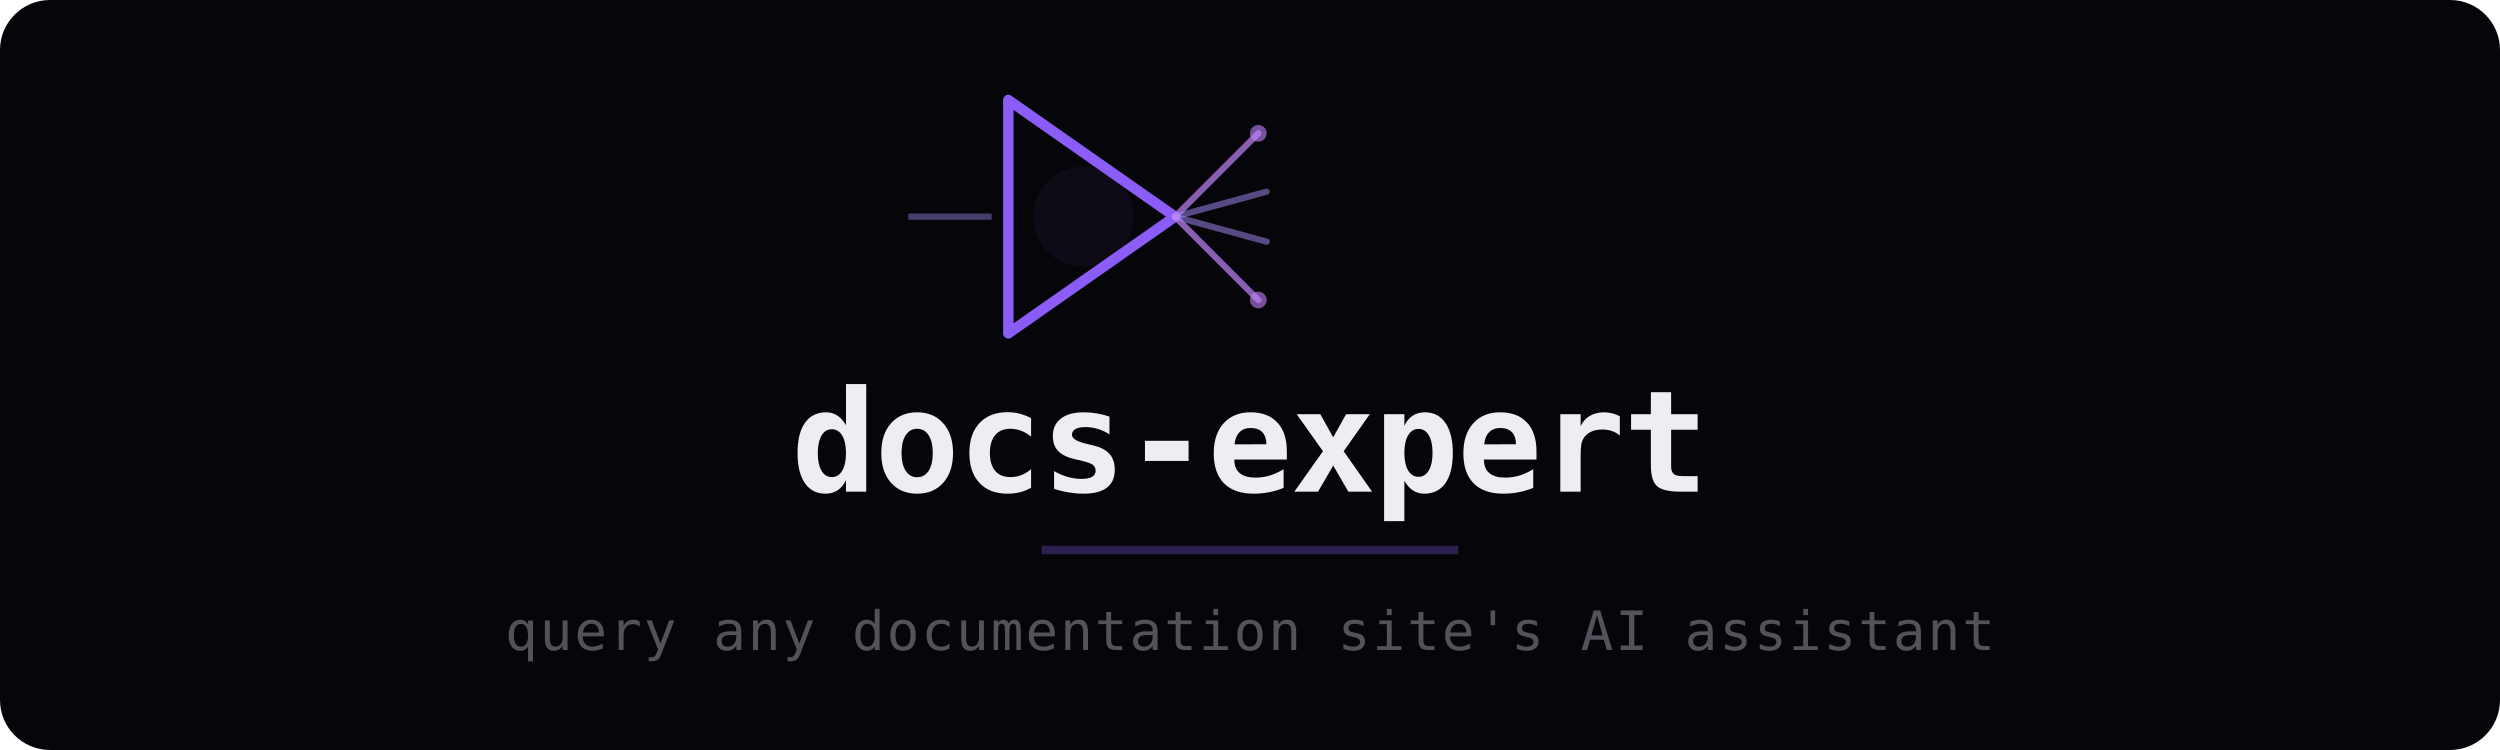
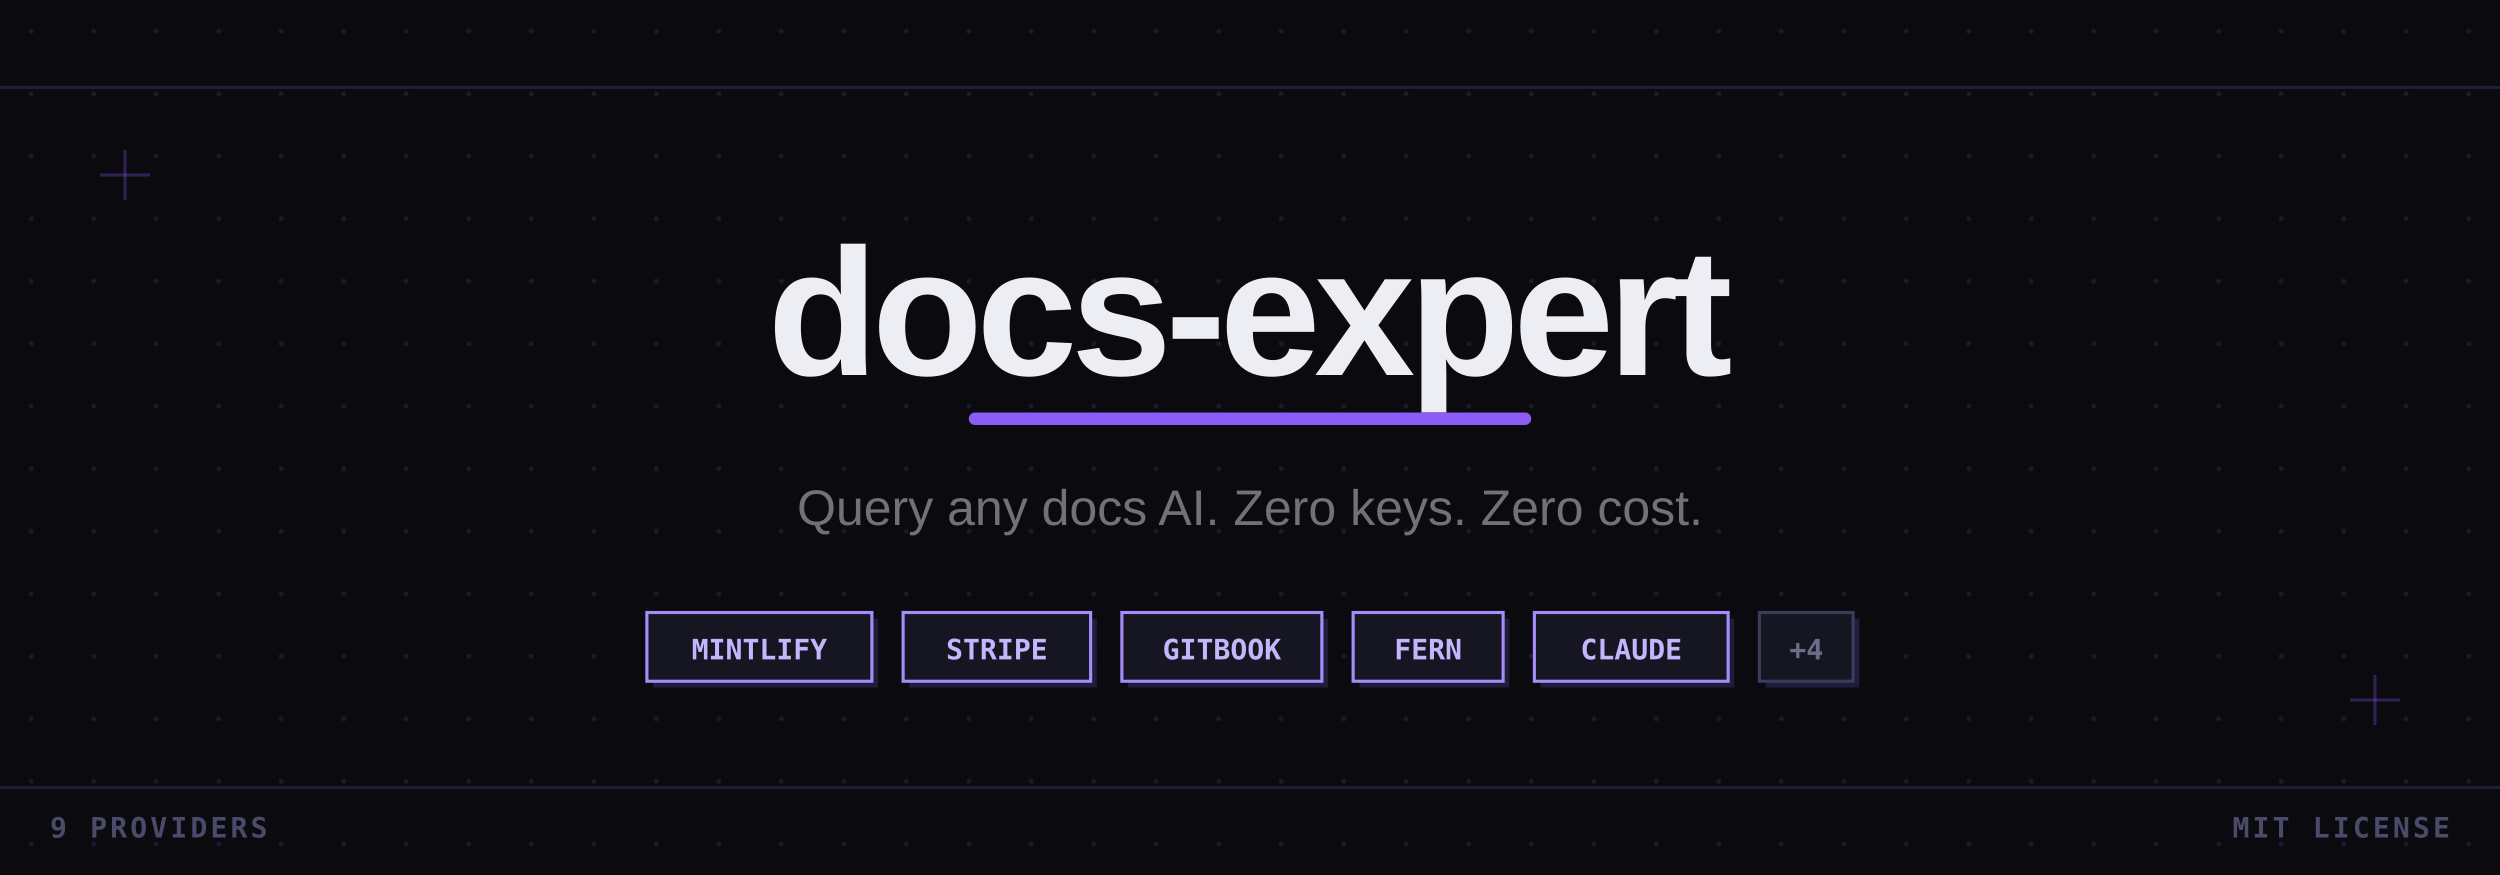
- <svg xmlns="http://www.w3.org/2000/svg" viewBox="0 0 600 180" fill="none">
-   <rect width="600" height="180" rx="12" fill="#06060a" />
-   <g transform="translate(218, 16)">
-     <line x1="0" y1="36" x2="20" y2="36" stroke="#a78bfa" stroke-width="1.5" opacity="0.4" />
-     <path d="M24 8 L64 36 L24 64 Z" stroke="#8b5cf6" stroke-width="2.5" fill="none" stroke-linejoin="round" />
-     <line x1="64" y1="36" x2="84" y2="16" stroke="#c084fc" stroke-width="1.5" opacity="0.7" stroke-linecap="round" />
-     <line x1="64" y1="36" x2="86" y2="30" stroke="#a78bfa" stroke-width="1.5" opacity="0.5" stroke-linecap="round" />
-     <line x1="64" y1="36" x2="86" y2="42" stroke="#a78bfa" stroke-width="1.5" opacity="0.5" stroke-linecap="round" />
-     <line x1="64" y1="36" x2="84" y2="56" stroke="#c084fc" stroke-width="1.5" opacity="0.7" stroke-linecap="round" />
-     <circle cx="84" cy="16" r="2" fill="#c084fc" opacity="0.6" />
-     <circle cx="84" cy="56" r="2" fill="#c084fc" opacity="0.6" />
-     <circle cx="42" cy="36" r="12" fill="#8b5cf6" opacity="0.06" />
+ <svg xmlns="http://www.w3.org/2000/svg" viewBox="0 0 800 280" fill="none">
+   <rect width="800" height="280" fill="#0a0a0f" />
+   <defs>
+     <pattern id="grid-dark" x="0" y="0" width="20" height="20" patternUnits="userSpaceOnUse">
+       <circle cx="10" cy="10" r="0.8" fill="#1a1a2e" />
+     </pattern>
+   </defs>
+   <rect width="800" height="280" fill="url(#grid-dark)" />
+   <line x1="0" y1="28" x2="800" y2="28" stroke="#1e1e3a" stroke-width="1" />
+   <line x1="40" y1="48" x2="40" y2="64" stroke="#8b5cf6" stroke-width="1" opacity="0.3" />
+   <line x1="32" y1="56" x2="48" y2="56" stroke="#8b5cf6" stroke-width="1" opacity="0.3" />
+   <line x1="760" y1="216" x2="760" y2="232" stroke="#8b5cf6" stroke-width="1" opacity="0.3" />
+   <line x1="752" y1="224" x2="768" y2="224" stroke="#8b5cf6" stroke-width="1" opacity="0.3" />
+   <text x="400" y="120" text-anchor="middle" font-family="-apple-system, 'Helvetica Neue', Arial, sans-serif" font-size="58" font-weight="900" fill="#ededf4" letter-spacing="-2">docs-expert</text>
+   <rect x="310" y="132" width="180" height="4" rx="2" fill="#8b5cf6" />
+   <text x="400" y="168" text-anchor="middle" font-family="-apple-system, 'Helvetica Neue', Arial, sans-serif" font-size="16" fill="#71717a" font-weight="500">Query any docs AI. Zero keys. Zero cost.</text>
+   <g transform="translate(207, 196)">
+     <rect x="2" y="2" width="72" height="22" fill="#1e1e3a" />
+     <rect x="0" y="0" width="72" height="22" fill="#161622" stroke="#a78bfa" stroke-width="1" />
+     <text x="36" y="15" text-anchor="middle" font-family="ui-monospace, 'SF Mono', Menlo, monospace" font-size="9" fill="#c4b5fd" font-weight="700">MINTLIFY</text>
+     <rect x="84" y="2" width="60" height="22" fill="#1e1e3a" />
+     <rect x="82" y="0" width="60" height="22" fill="#161622" stroke="#a78bfa" stroke-width="1" />
+     <text x="112" y="15" text-anchor="middle" font-family="ui-monospace, 'SF Mono', Menlo, monospace" font-size="9" fill="#c4b5fd" font-weight="700">STRIPE</text>
+     <rect x="154" y="2" width="64" height="22" fill="#1e1e3a" />
+     <rect x="152" y="0" width="64" height="22" fill="#161622" stroke="#a78bfa" stroke-width="1" />
+     <text x="184" y="15" text-anchor="middle" font-family="ui-monospace, 'SF Mono', Menlo, monospace" font-size="9" fill="#c4b5fd" font-weight="700">GITBOOK</text>
+     <rect x="228" y="2" width="48" height="22" fill="#1e1e3a" />
+     <rect x="226" y="0" width="48" height="22" fill="#161622" stroke="#a78bfa" stroke-width="1" />
+     <text x="250" y="15" text-anchor="middle" font-family="ui-monospace, 'SF Mono', Menlo, monospace" font-size="9" fill="#c4b5fd" font-weight="700">FERN</text>
+     <rect x="286" y="2" width="62" height="22" fill="#1e1e3a" />
+     <rect x="284" y="0" width="62" height="22" fill="#161622" stroke="#a78bfa" stroke-width="1" />
+     <text x="315" y="15" text-anchor="middle" font-family="ui-monospace, 'SF Mono', Menlo, monospace" font-size="9" fill="#c4b5fd" font-weight="700">CLAUDE</text>
+     <rect x="358" y="2" width="30" height="22" fill="#1e1e3a" />
+     <rect x="356" y="0" width="30" height="22" fill="#161622" stroke="#3b3b5c" stroke-width="1" />
+     <text x="371" y="15" text-anchor="middle" font-family="ui-monospace, 'SF Mono', Menlo, monospace" font-size="9" fill="#6d6d8a" font-weight="700">+4</text>
  </g>
-   <text x="300" y="118" text-anchor="middle" font-family="ui-monospace, 'SF Mono', 'Cascadia Code', 'Fira Code', Menlo, monospace" font-size="34" font-weight="700" fill="#ededf4" letter-spacing="-0.5">docs-expert</text>
-   <line x1="250" y1="132" x2="350" y2="132" stroke="#8b5cf6" stroke-width="2" opacity="0.3" />
-   <text x="300" y="156" text-anchor="middle" font-family="ui-monospace, 'SF Mono', 'Cascadia Code', 'Fira Code', Menlo, monospace" font-size="13" fill="#52525b" letter-spacing="0.5">query any documentation site's AI assistant</text>
+   <line x1="0" y1="252" x2="800" y2="252" stroke="#1e1e3a" stroke-width="1" />
+   <text x="16" y="268" font-family="ui-monospace, 'SF Mono', 'Cascadia Code', Menlo, monospace" font-size="9" fill="#4a4a6a" letter-spacing="1" font-weight="700">9 PROVIDERS</text>
+   <text x="784" y="268" text-anchor="end" font-family="ui-monospace, 'SF Mono', 'Cascadia Code', Menlo, monospace" font-size="9" fill="#4a4a6a" letter-spacing="1" font-weight="700">MIT LICENSE</text>
</svg>
